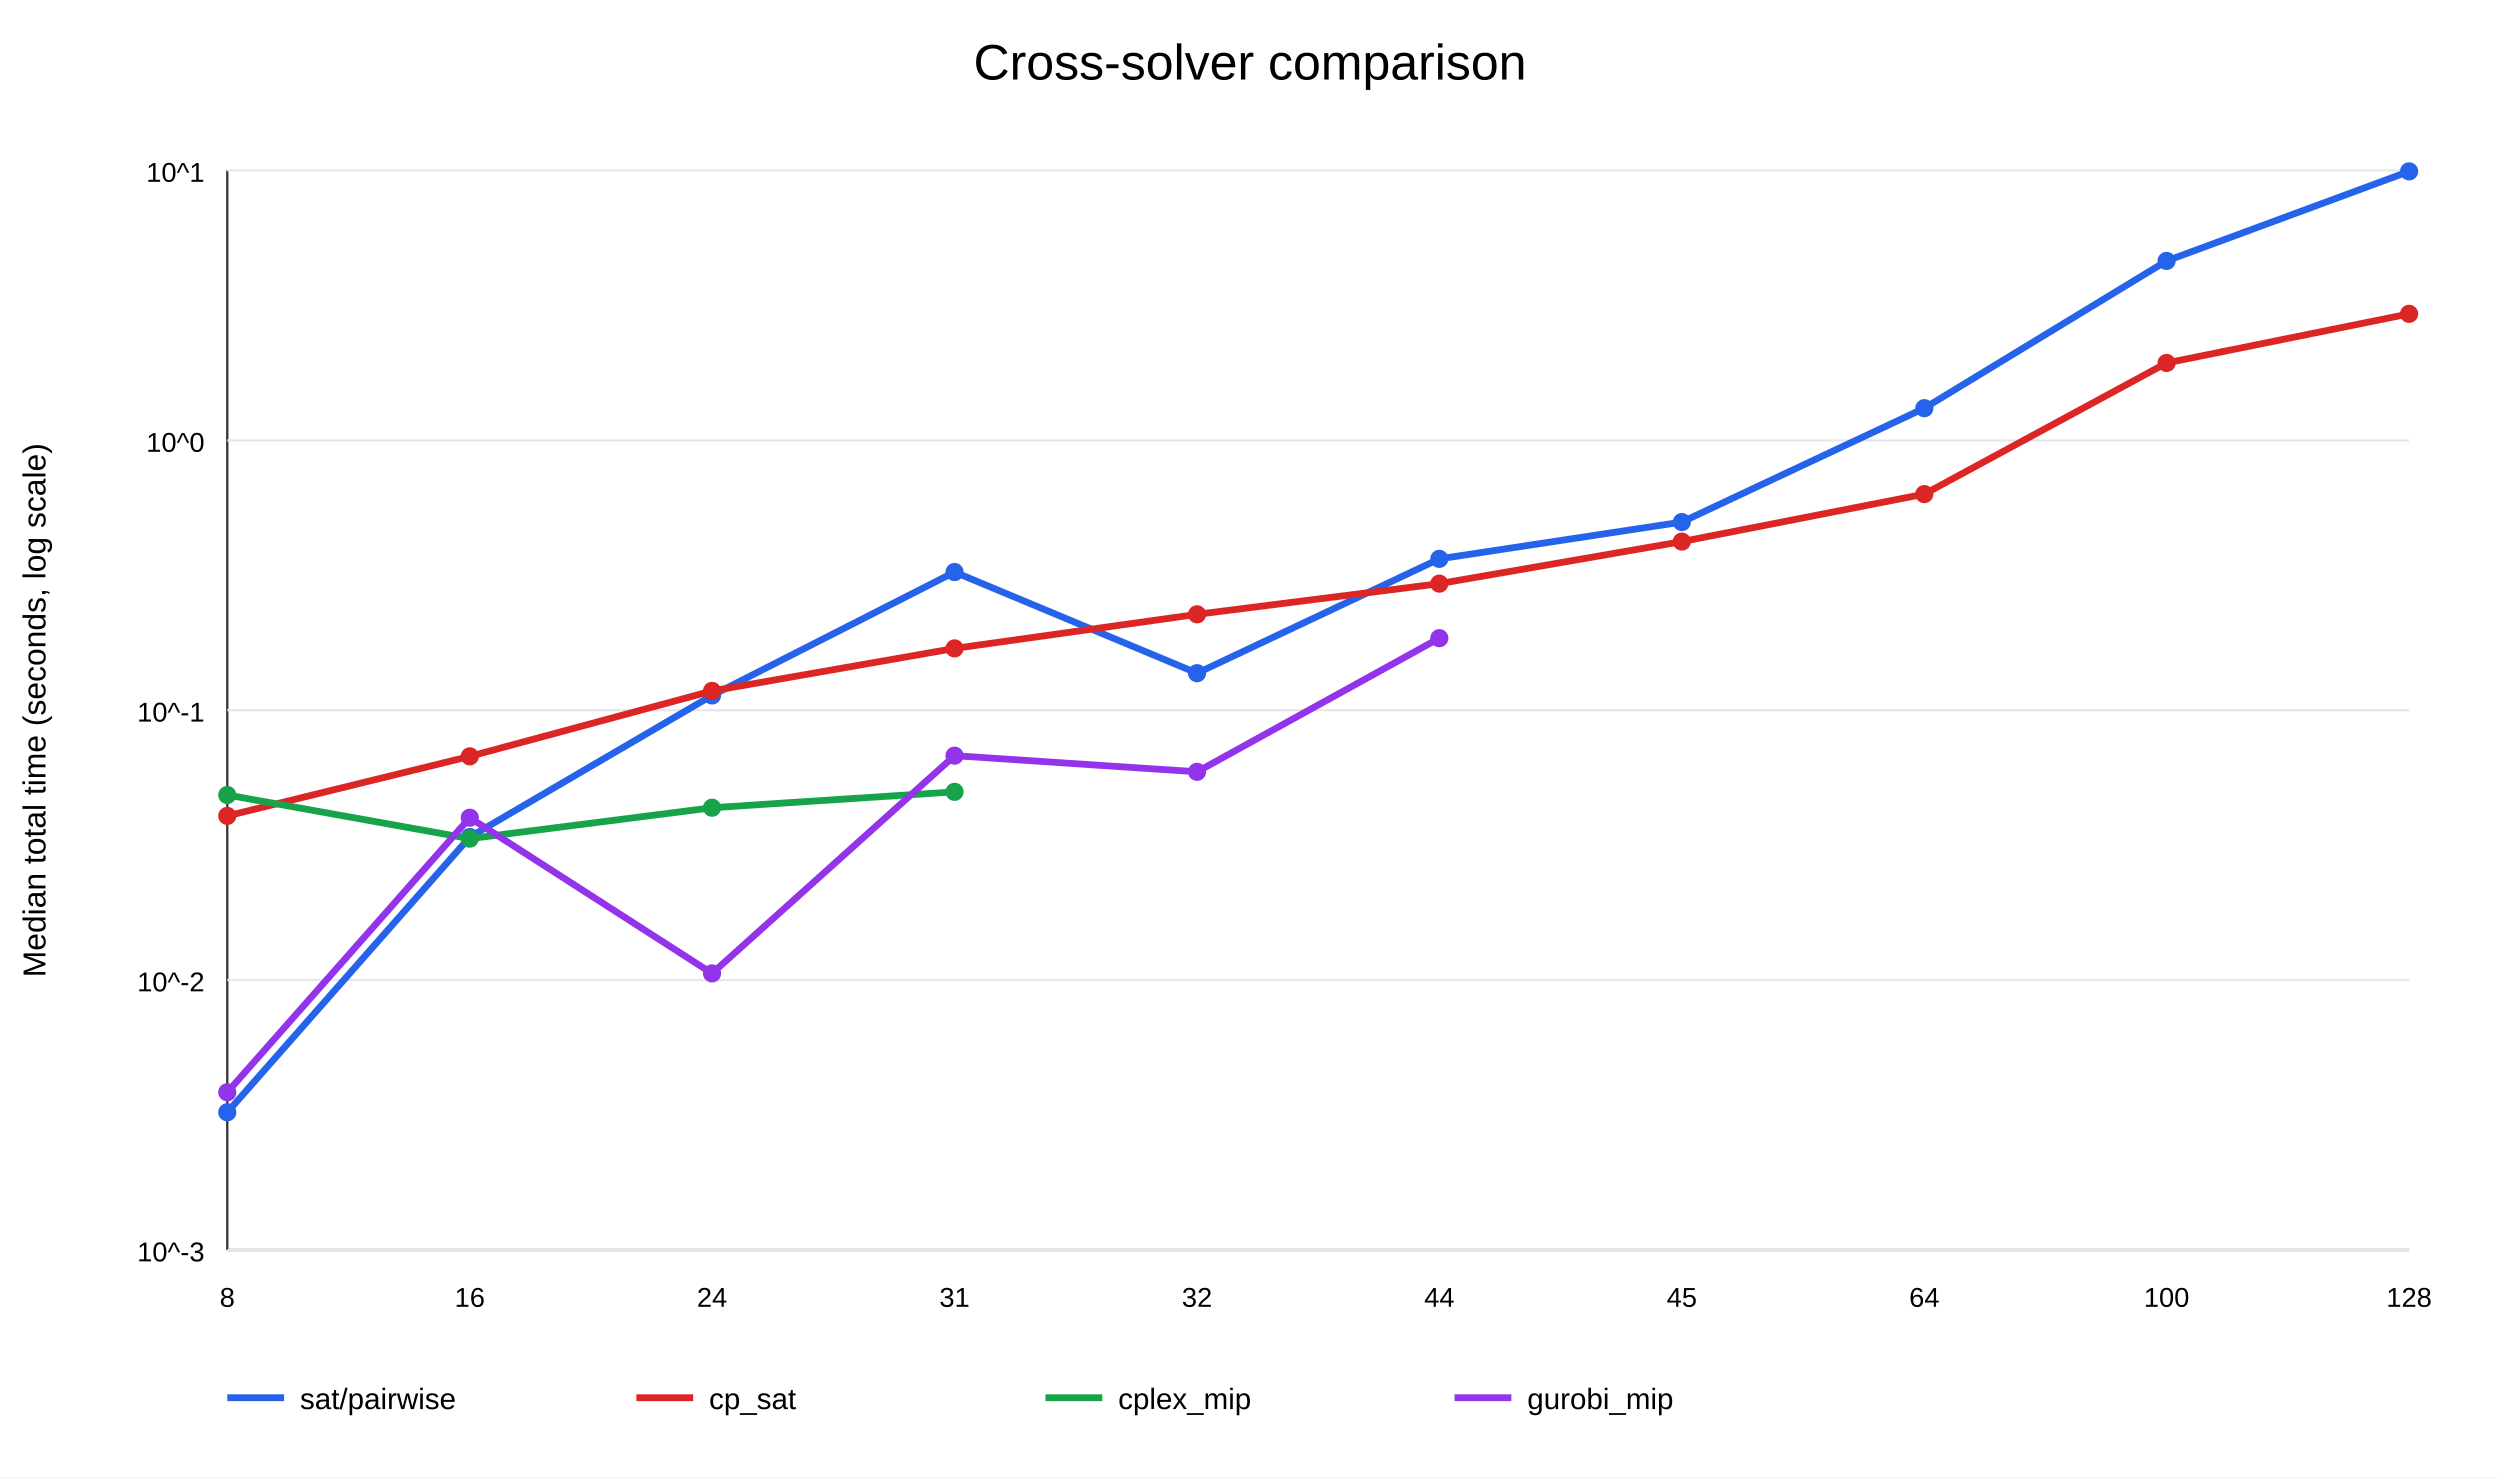
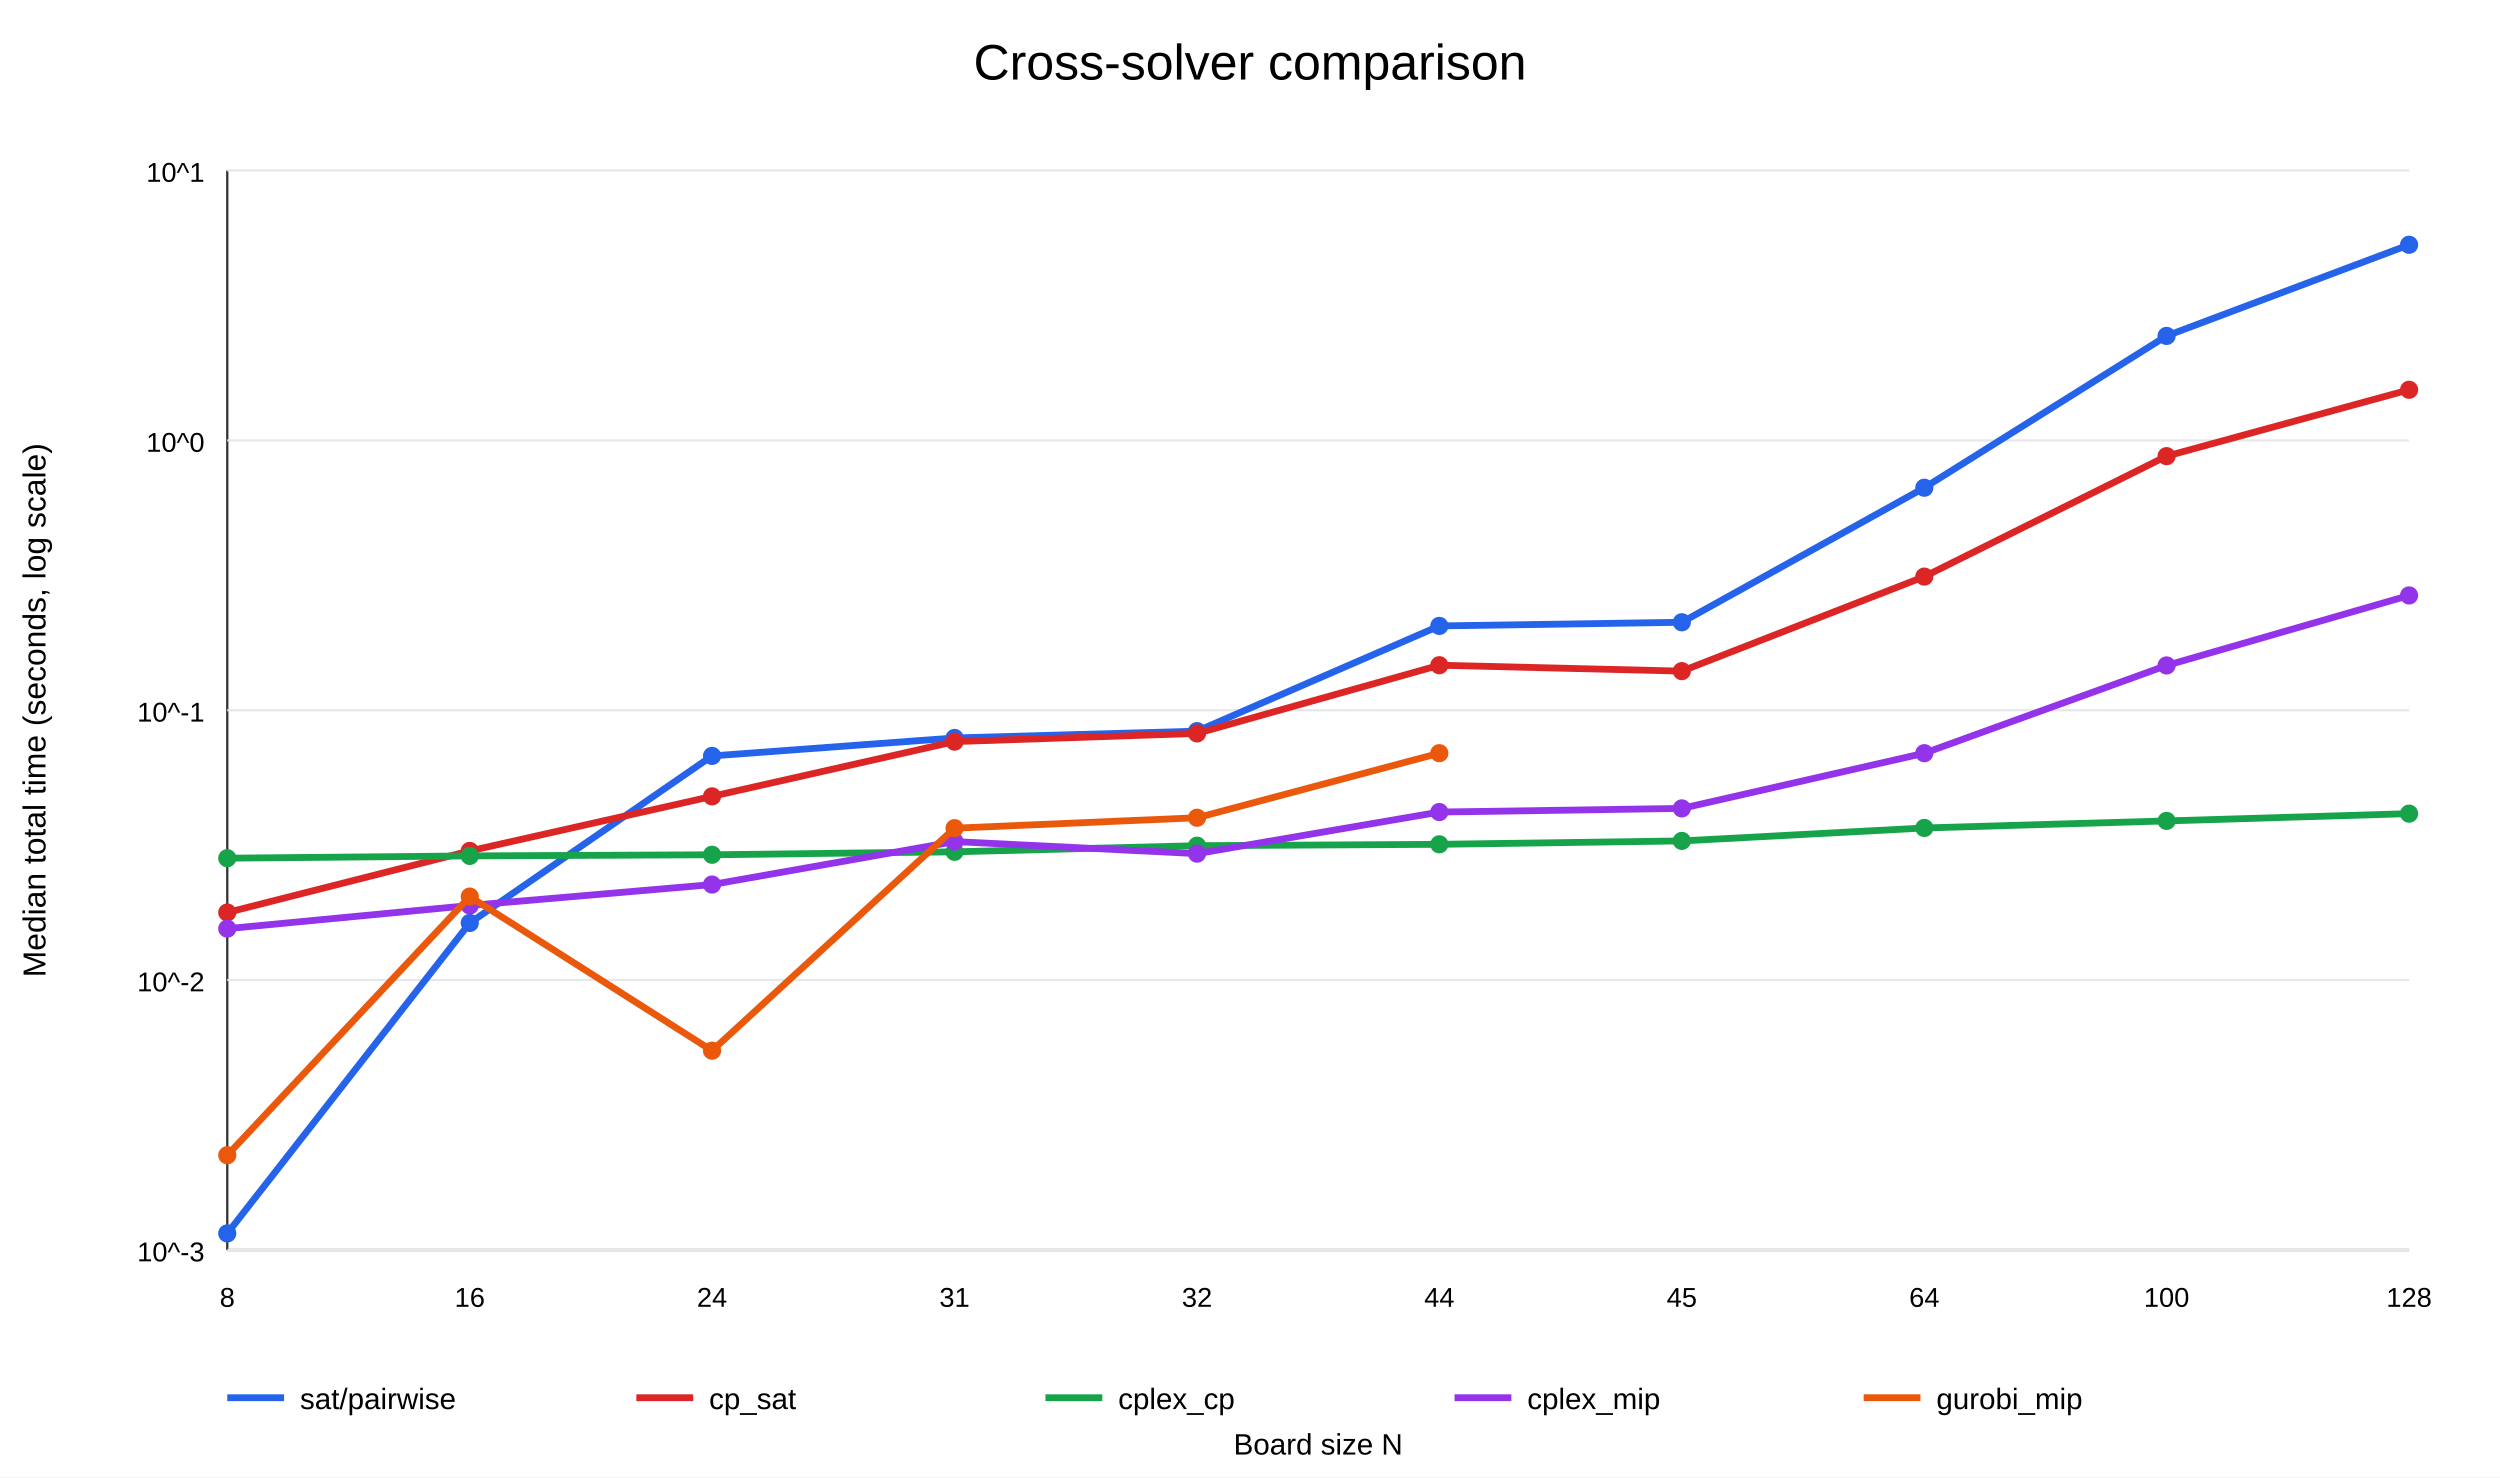
<svg xmlns="http://www.w3.org/2000/svg" width="1100" height="650">
  <rect width="100%" height="100%" fill="white" />
  <text x="550.0" y="35" text-anchor="middle" font-size="22" font-family="Arial">Cross-solver comparison</text>
  <text x="20" y="312.5" transform="rotate(-90 20 312.5)" text-anchor="middle" font-size="14" font-family="Arial">Median total time (seconds, log scale)</text>
  <line x1="100" y1="75" x2="100" y2="550" stroke="#333" />
  <line x1="100" y1="550" x2="1060" y2="550" stroke="#333" />
  <line x1="100" y1="550.0" x2="1060" y2="550.0" stroke="#e5e7eb" />
  <text x="90" y="555.0" text-anchor="end" font-size="12" font-family="Arial">10^-3</text>
  <line x1="100" y1="431.2" x2="1060" y2="431.2" stroke="#e5e7eb" />
  <text x="90" y="436.2" text-anchor="end" font-size="12" font-family="Arial">10^-2</text>
  <line x1="100" y1="312.5" x2="1060" y2="312.5" stroke="#e5e7eb" />
  <text x="90" y="317.5" text-anchor="end" font-size="12" font-family="Arial">10^-1</text>
  <line x1="100" y1="193.8" x2="1060" y2="193.8" stroke="#e5e7eb" />
  <text x="90" y="198.8" text-anchor="end" font-size="12" font-family="Arial">10^0</text>
  <line x1="100" y1="75.0" x2="1060" y2="75.0" stroke="#e5e7eb" />
  <text x="90" y="80.0" text-anchor="end" font-size="12" font-family="Arial">10^1</text>
  <text x="100.0" y="575" text-anchor="middle" font-size="12" font-family="Arial">8</text>
  <text x="206.7" y="575" text-anchor="middle" font-size="12" font-family="Arial">16</text>
  <text x="313.3" y="575" text-anchor="middle" font-size="12" font-family="Arial">24</text>
  <text x="420.0" y="575" text-anchor="middle" font-size="12" font-family="Arial">31</text>
  <text x="526.7" y="575" text-anchor="middle" font-size="12" font-family="Arial">32</text>
  <text x="633.3" y="575" text-anchor="middle" font-size="12" font-family="Arial">44</text>
  <text x="740.0" y="575" text-anchor="middle" font-size="12" font-family="Arial">45</text>
  <text x="846.7" y="575" text-anchor="middle" font-size="12" font-family="Arial">64</text>
  <text x="953.3" y="575" text-anchor="middle" font-size="12" font-family="Arial">100</text>
  <text x="1060.0" y="575" text-anchor="middle" font-size="12" font-family="Arial">128</text>
-   <polyline points="100.0,489.4 206.7,368.3 313.3,306.0 420.0,251.7 526.7,296.2 633.3,245.9 740.0,229.7 846.7,179.6 953.3,114.8 1060.0,75.4" fill="none" stroke="#2563eb" stroke-width="3" />
-   <circle cx="100.0" cy="489.4" r="4" fill="#2563eb" />
-   <circle cx="206.7" cy="368.3" r="4" fill="#2563eb" />
-   <circle cx="313.3" cy="306.0" r="4" fill="#2563eb" />
-   <circle cx="420.0" cy="251.7" r="4" fill="#2563eb" />
-   <circle cx="526.7" cy="296.2" r="4" fill="#2563eb" />
-   <circle cx="633.3" cy="245.9" r="4" fill="#2563eb" />
-   <circle cx="740.0" cy="229.7" r="4" fill="#2563eb" />
-   <circle cx="846.7" cy="179.6" r="4" fill="#2563eb" />
-   <circle cx="953.3" cy="114.8" r="4" fill="#2563eb" />
-   <circle cx="1060.0" cy="75.4" r="4" fill="#2563eb" />
+   <text x="580.0" y="640" text-anchor="middle" font-size="13" font-family="Arial">Board size N</text>
+   <polyline points="100.0,542.7 206.7,406.1 313.3,332.6 420.0,324.7 526.7,321.7 633.3,275.4 740.0,273.8 846.7,214.6 953.3,147.8 1060.0,107.7" fill="none" stroke="#2563eb" stroke-width="3" />
+   <circle cx="100.0" cy="542.7" r="4" fill="#2563eb" />
+   <circle cx="206.7" cy="406.1" r="4" fill="#2563eb" />
+   <circle cx="313.3" cy="332.6" r="4" fill="#2563eb" />
+   <circle cx="420.0" cy="324.7" r="4" fill="#2563eb" />
+   <circle cx="526.7" cy="321.7" r="4" fill="#2563eb" />
+   <circle cx="633.3" cy="275.4" r="4" fill="#2563eb" />
+   <circle cx="740.0" cy="273.8" r="4" fill="#2563eb" />
+   <circle cx="846.7" cy="214.6" r="4" fill="#2563eb" />
+   <circle cx="953.3" cy="147.8" r="4" fill="#2563eb" />
+   <circle cx="1060.0" cy="107.7" r="4" fill="#2563eb" />
  <line x1="100" y1="615" x2="125" y2="615" stroke="#2563eb" stroke-width="3" />
  <text x="132" y="620" font-size="13" font-family="Arial">sat/pairwise</text>
-   <polyline points="100.0,359.0 206.7,332.8 313.3,304.0 420.0,285.3 526.7,270.3 633.3,256.8 740.0,238.3 846.7,217.4 953.3,159.7 1060.0,138.1" fill="none" stroke="#dc2626" stroke-width="3" />
-   <circle cx="100.0" cy="359.0" r="4" fill="#dc2626" />
-   <circle cx="206.7" cy="332.8" r="4" fill="#dc2626" />
-   <circle cx="313.3" cy="304.0" r="4" fill="#dc2626" />
-   <circle cx="420.0" cy="285.3" r="4" fill="#dc2626" />
-   <circle cx="526.7" cy="270.3" r="4" fill="#dc2626" />
-   <circle cx="633.3" cy="256.8" r="4" fill="#dc2626" />
-   <circle cx="740.0" cy="238.3" r="4" fill="#dc2626" />
-   <circle cx="846.7" cy="217.4" r="4" fill="#dc2626" />
-   <circle cx="953.3" cy="159.7" r="4" fill="#dc2626" />
-   <circle cx="1060.0" cy="138.1" r="4" fill="#dc2626" />
+   <polyline points="100.0,401.5 206.7,374.4 313.3,350.4 420.0,326.3 526.7,322.7 633.3,292.7 740.0,295.3 846.7,253.7 953.3,200.7 1060.0,171.5" fill="none" stroke="#dc2626" stroke-width="3" />
+   <circle cx="100.0" cy="401.5" r="4" fill="#dc2626" />
+   <circle cx="206.7" cy="374.4" r="4" fill="#dc2626" />
+   <circle cx="313.3" cy="350.4" r="4" fill="#dc2626" />
+   <circle cx="420.0" cy="326.3" r="4" fill="#dc2626" />
+   <circle cx="526.7" cy="322.7" r="4" fill="#dc2626" />
+   <circle cx="633.3" cy="292.7" r="4" fill="#dc2626" />
+   <circle cx="740.0" cy="295.3" r="4" fill="#dc2626" />
+   <circle cx="846.7" cy="253.7" r="4" fill="#dc2626" />
+   <circle cx="953.3" cy="200.7" r="4" fill="#dc2626" />
+   <circle cx="1060.0" cy="171.5" r="4" fill="#dc2626" />
  <line x1="280" y1="615" x2="305" y2="615" stroke="#dc2626" stroke-width="3" />
  <text x="312" y="620" font-size="13" font-family="Arial">cp_sat</text>
-   <polyline points="100.0,349.8 206.7,369.0 313.3,355.4 420.0,348.4" fill="none" stroke="#16a34a" stroke-width="3" />
-   <circle cx="100.0" cy="349.8" r="4" fill="#16a34a" />
-   <circle cx="206.7" cy="369.0" r="4" fill="#16a34a" />
-   <circle cx="313.3" cy="355.4" r="4" fill="#16a34a" />
-   <circle cx="420.0" cy="348.4" r="4" fill="#16a34a" />
+   <polyline points="100.0,377.6 206.7,376.6 313.3,376.1 420.0,374.8 526.7,372.1 633.3,371.5 740.0,370.0 846.7,364.3 953.3,361.2 1060.0,358.0" fill="none" stroke="#16a34a" stroke-width="3" />
+   <circle cx="100.0" cy="377.6" r="4" fill="#16a34a" />
+   <circle cx="206.7" cy="376.6" r="4" fill="#16a34a" />
+   <circle cx="313.3" cy="376.1" r="4" fill="#16a34a" />
+   <circle cx="420.0" cy="374.8" r="4" fill="#16a34a" />
+   <circle cx="526.7" cy="372.1" r="4" fill="#16a34a" />
+   <circle cx="633.3" cy="371.5" r="4" fill="#16a34a" />
+   <circle cx="740.0" cy="370.0" r="4" fill="#16a34a" />
+   <circle cx="846.7" cy="364.3" r="4" fill="#16a34a" />
+   <circle cx="953.3" cy="361.2" r="4" fill="#16a34a" />
+   <circle cx="1060.0" cy="358.0" r="4" fill="#16a34a" />
  <line x1="460" y1="615" x2="485" y2="615" stroke="#16a34a" stroke-width="3" />
-   <text x="492" y="620" font-size="13" font-family="Arial">cplex_mip</text>
-   <polyline points="100.0,480.6 206.7,359.8 313.3,428.3 420.0,332.5 526.7,339.6 633.3,280.8" fill="none" stroke="#9333ea" stroke-width="3" />
-   <circle cx="100.0" cy="480.6" r="4" fill="#9333ea" />
-   <circle cx="206.7" cy="359.8" r="4" fill="#9333ea" />
-   <circle cx="313.3" cy="428.3" r="4" fill="#9333ea" />
-   <circle cx="420.0" cy="332.5" r="4" fill="#9333ea" />
-   <circle cx="526.7" cy="339.6" r="4" fill="#9333ea" />
-   <circle cx="633.3" cy="280.8" r="4" fill="#9333ea" />
+   <text x="492" y="620" font-size="13" font-family="Arial">cplex_cp</text>
+   <polyline points="100.0,408.6 206.7,398.4 313.3,389.2 420.0,370.3 526.7,375.6 633.3,357.3 740.0,355.7 846.7,331.4 953.3,292.8 1060.0,262.0" fill="none" stroke="#9333ea" stroke-width="3" />
+   <circle cx="100.0" cy="408.6" r="4" fill="#9333ea" />
+   <circle cx="206.7" cy="398.4" r="4" fill="#9333ea" />
+   <circle cx="313.3" cy="389.2" r="4" fill="#9333ea" />
+   <circle cx="420.0" cy="370.3" r="4" fill="#9333ea" />
+   <circle cx="526.7" cy="375.6" r="4" fill="#9333ea" />
+   <circle cx="633.3" cy="357.3" r="4" fill="#9333ea" />
+   <circle cx="740.0" cy="355.7" r="4" fill="#9333ea" />
+   <circle cx="846.7" cy="331.4" r="4" fill="#9333ea" />
+   <circle cx="953.3" cy="292.8" r="4" fill="#9333ea" />
+   <circle cx="1060.0" cy="262.0" r="4" fill="#9333ea" />
  <line x1="640" y1="615" x2="665" y2="615" stroke="#9333ea" stroke-width="3" />
-   <text x="672" y="620" font-size="13" font-family="Arial">gurobi_mip</text>
+   <text x="672" y="620" font-size="13" font-family="Arial">cplex_mip</text>
+   <polyline points="100.0,508.3 206.7,394.5 313.3,462.3 420.0,364.4 526.7,359.8 633.3,331.4" fill="none" stroke="#ea580c" stroke-width="3" />
+   <circle cx="100.0" cy="508.3" r="4" fill="#ea580c" />
+   <circle cx="206.7" cy="394.5" r="4" fill="#ea580c" />
+   <circle cx="313.3" cy="462.3" r="4" fill="#ea580c" />
+   <circle cx="420.0" cy="364.4" r="4" fill="#ea580c" />
+   <circle cx="526.7" cy="359.8" r="4" fill="#ea580c" />
+   <circle cx="633.3" cy="331.4" r="4" fill="#ea580c" />
+   <line x1="820" y1="615" x2="845" y2="615" stroke="#ea580c" stroke-width="3" />
+   <text x="852" y="620" font-size="13" font-family="Arial">gurobi_mip</text>
</svg>
